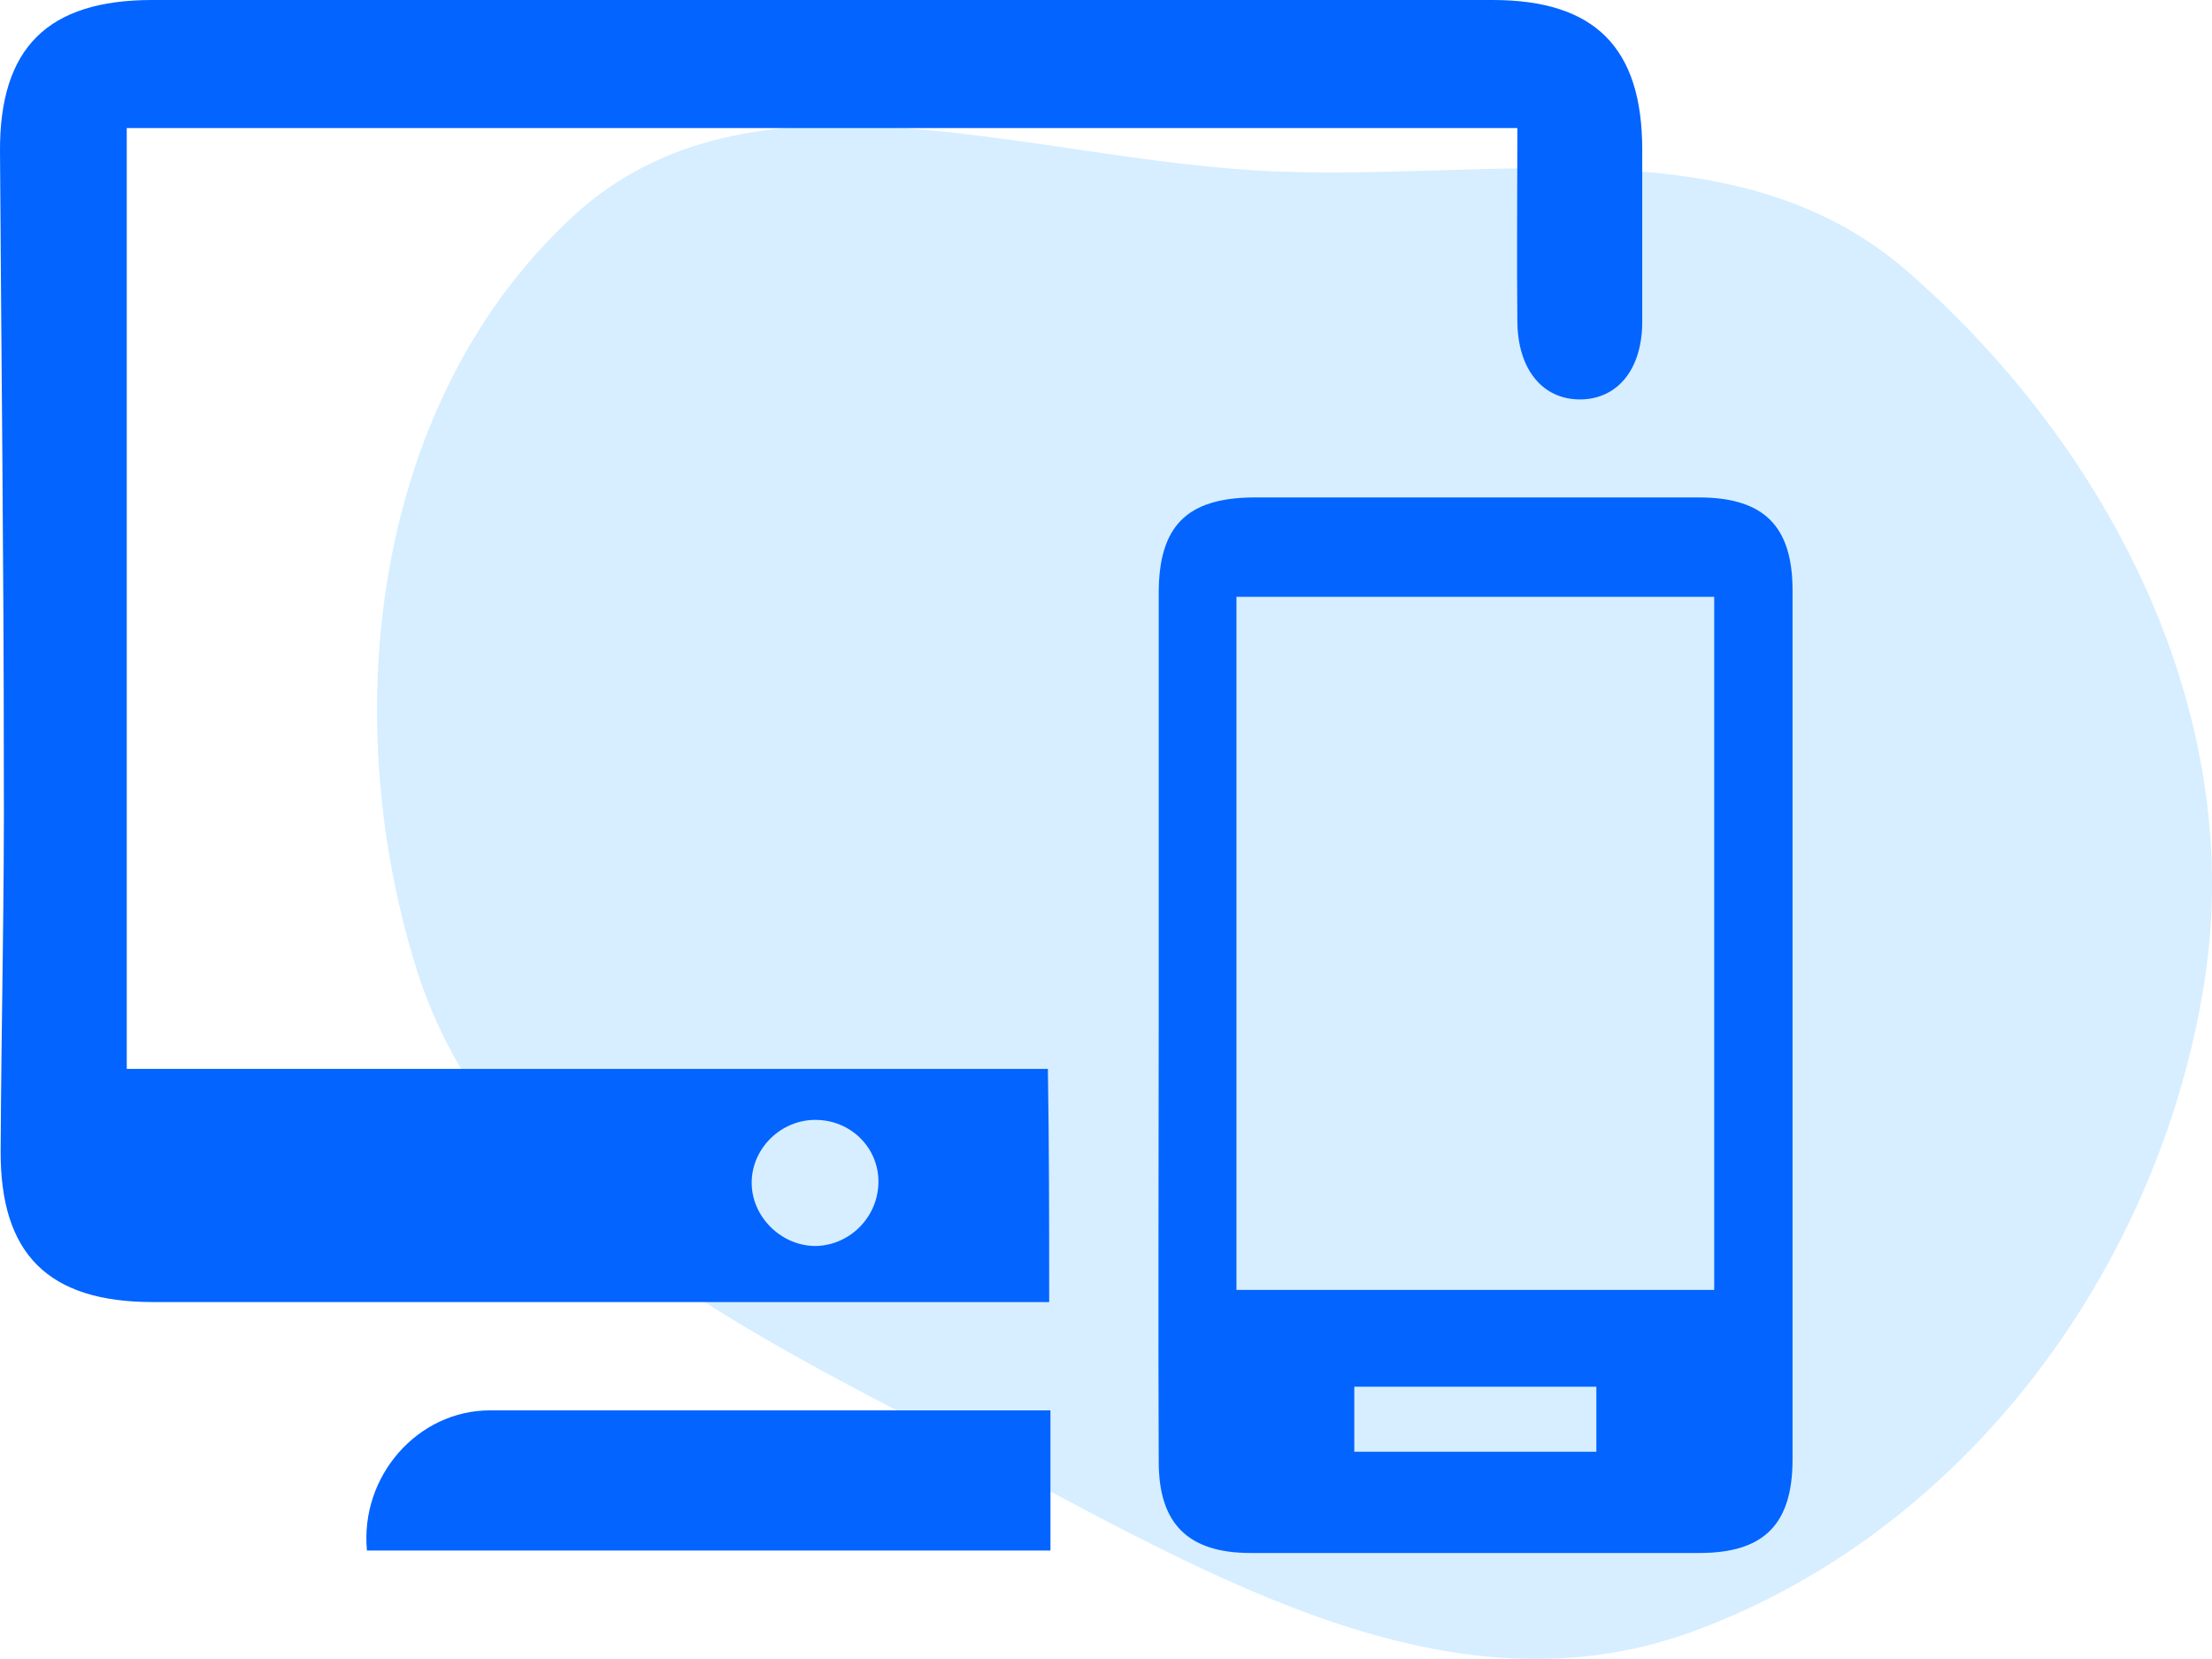
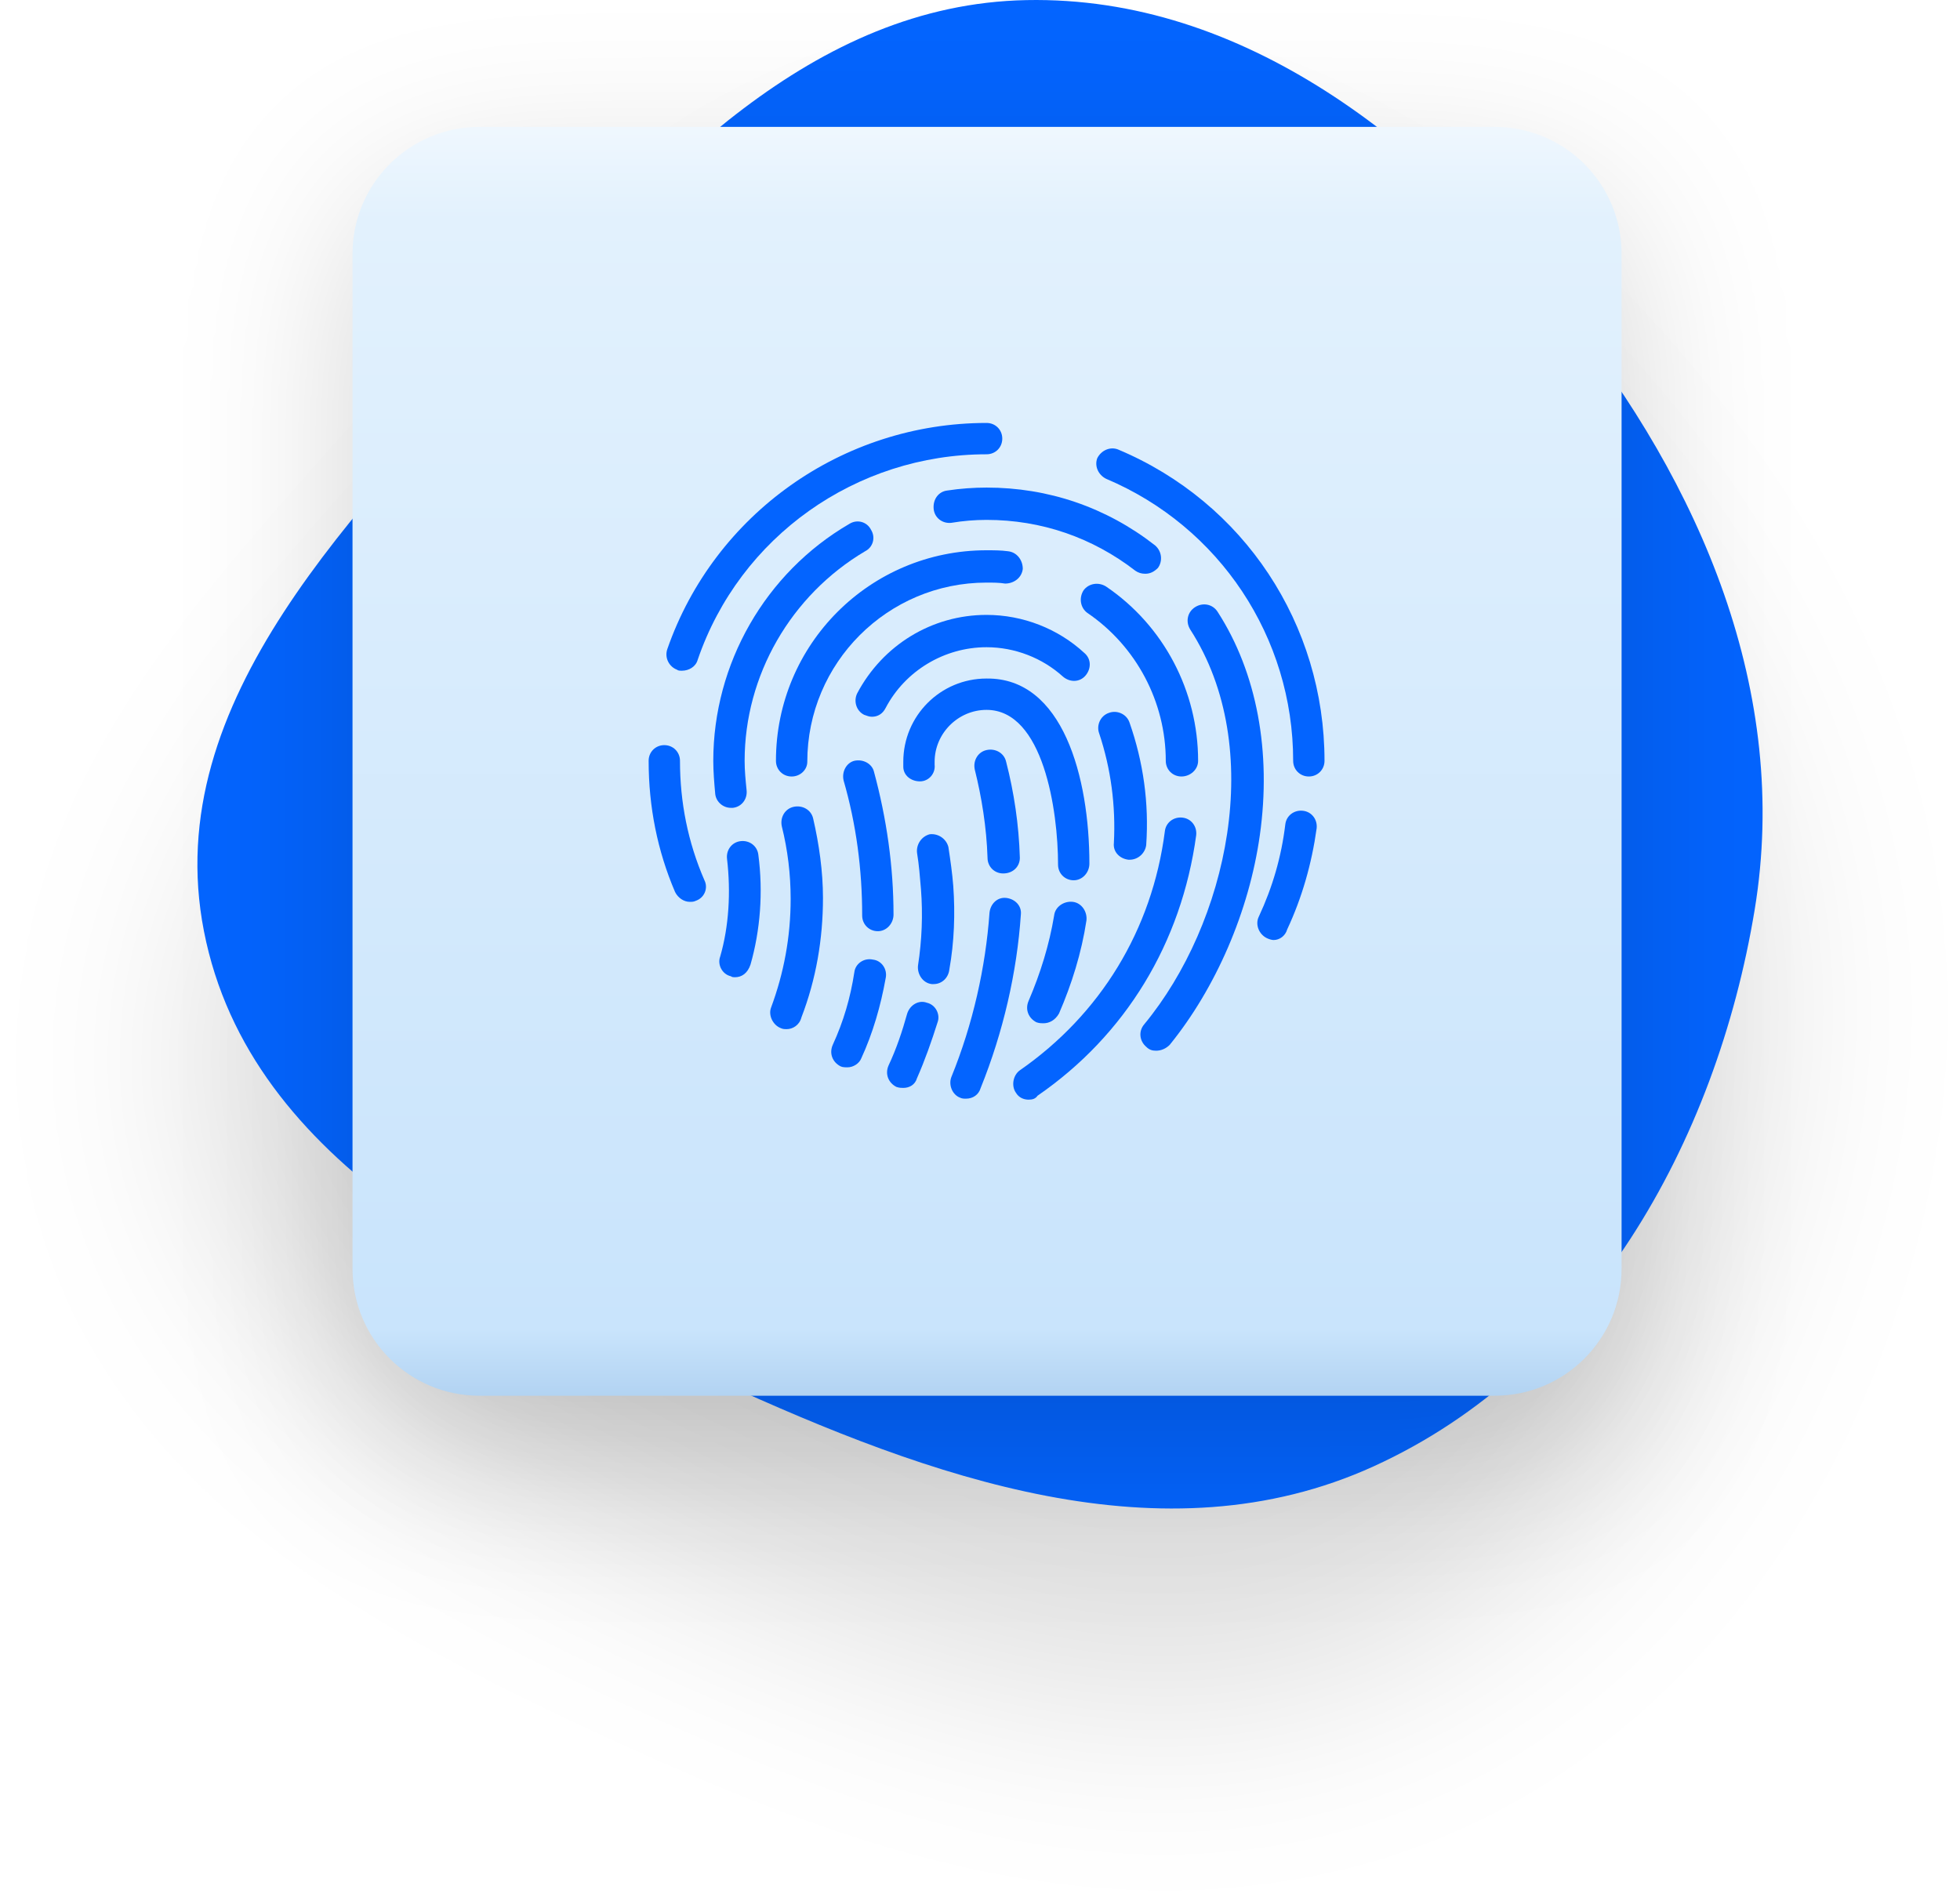
- <svg xmlns="http://www.w3.org/2000/svg" width="88" height="66" viewBox="0 0 88 66" fill="none">
-   <path fill-rule="evenodd" clip-rule="evenodd" d="M50.701 6.818C59.641 7.183 69.179 4.939 75.896 10.806C84.024 17.905 89.377 28.51 87.689 39.124C85.881 50.486 78.169 60.971 67.287 64.926C57.261 68.57 47.297 62.168 37.844 57.241C29.003 52.633 19.488 47.953 16.549 38.482C13.38 28.267 14.893 15.932 22.763 8.635C29.938 1.983 40.891 6.417 50.701 6.818Z" fill="#D6EEFF" />
-   <path d="M41.739 51.8C41.207 51.8 40.751 51.8 40.294 51.8C28.89 51.8 17.486 51.8 6.082 51.8C1.926 51.8 0 49.899 0.026 45.768C0.051 40.7 0.178 35.631 0.152 30.588C0.152 22.403 0.051 14.217 0 6.031C-0.025 1.901 1.901 0 6.057 0C23.822 0 41.612 0 59.377 0C63.457 0 65.333 1.901 65.333 5.955C65.333 8.236 65.333 10.517 65.333 12.798C65.333 14.673 64.37 15.864 62.9 15.89C61.379 15.915 60.365 14.698 60.365 12.747C60.34 10.213 60.365 7.704 60.365 5.094C41.891 5.094 23.543 5.094 5.043 5.094C5.043 17.512 5.043 29.929 5.043 42.524C17.233 42.524 29.423 42.524 41.688 42.524C41.739 45.667 41.739 48.632 41.739 51.8ZM34.947 47.01C34.947 45.641 33.832 44.552 32.438 44.552C31.07 44.552 29.93 45.667 29.904 47.01C29.879 48.404 31.095 49.595 32.489 49.569C33.858 49.519 34.947 48.378 34.947 47.01Z" fill="#0364FF" />
-   <path d="M46.098 40.799C46.098 35.072 46.098 29.344 46.098 23.592C46.098 20.931 47.213 19.816 49.848 19.79C55.753 19.79 61.658 19.79 67.588 19.79C70.173 19.79 71.313 20.931 71.313 23.49C71.313 35.021 71.313 46.526 71.313 58.057C71.313 60.642 70.173 61.782 67.613 61.782C61.658 61.782 55.702 61.782 49.747 61.782C47.264 61.782 46.098 60.617 46.098 58.158C46.072 52.355 46.098 46.577 46.098 40.799ZM49.19 51.316C55.55 51.316 61.81 51.316 68.196 51.316C68.196 42.117 68.196 32.968 68.196 23.744C61.785 23.744 55.525 23.744 49.19 23.744C49.19 32.943 49.19 42.066 49.19 51.316ZM53.878 57.753C57.096 57.753 60.289 57.753 63.508 57.753C63.508 56.866 63.508 56.03 63.508 55.168C60.264 55.168 57.096 55.168 53.878 55.168C53.878 56.055 53.878 56.841 53.878 57.753Z" fill="#0364FF" />
-   <path d="M41.79 56.109C41.79 58.035 41.79 59.834 41.79 61.684C32.692 61.684 23.645 61.684 14.598 61.684C14.319 58.719 16.625 56.109 19.489 56.109C26.863 56.109 34.238 56.109 41.79 56.109Z" fill="#0364FF" />
+ <svg xmlns="http://www.w3.org/2000/svg" width="139" height="135" viewBox="0 0 139 135" fill="none">
+   <g filter="url(#filter0_d)">
+     <path fill-rule="evenodd" clip-rule="evenodd" d="M72.784 0.007C88.241 -0.302 101.226 10.119 110.905 22.208C120.635 34.358 126.974 49.143 124.44 64.517C121.71 81.086 112.671 97.055 97.425 104.005C82.491 110.813 65.96 104.81 51.035 97.981C35.562 90.901 17.732 82.78 14.462 66.042C11.25 49.6 25.444 36.238 36.523 23.695C46.585 12.302 57.61 0.31 72.784 0.007Z" fill="#0364FF" />
+   </g>
+   <g filter="url(#filter1_d)">
+     <rect x="25" y="9" width="90" height="90" rx="9" fill="url(#paint0_linear)" />
+   </g>
+   <path d="M48.917 63.968C48.501 63.968 48.084 63.69 47.876 63.273C46.625 60.356 46 57.23 46 53.965C46 53.34 46.486 52.853 47.111 52.853C47.737 52.853 48.223 53.34 48.223 53.965C48.223 56.882 48.779 59.73 49.959 62.44C50.237 62.995 49.959 63.69 49.334 63.898C49.195 63.968 49.056 63.968 48.917 63.968Z" fill="#0364FF" />
+   <path d="M90.318 66.677C90.179 66.677 89.971 66.607 89.832 66.538C89.276 66.26 88.998 65.565 89.276 65.01C90.249 62.926 90.874 60.772 91.151 58.48C91.221 57.855 91.777 57.438 92.402 57.508C93.027 57.577 93.444 58.133 93.374 58.758C93.027 61.259 92.332 63.69 91.29 65.913C91.151 66.399 90.735 66.677 90.318 66.677Z" fill="#0364FF" />
+   <path d="M92.82 55.077C92.195 55.077 91.709 54.591 91.709 53.965C91.709 45.213 86.499 37.364 78.441 33.96C77.886 33.682 77.608 33.057 77.816 32.501C78.094 31.945 78.719 31.667 79.275 31.876C88.236 35.627 93.932 44.31 93.932 53.965C93.932 54.591 93.446 55.077 92.82 55.077Z" fill="#0364FF" />
+   <path d="M48.365 47.574C48.226 47.574 48.087 47.574 48.017 47.505C47.462 47.297 47.114 46.671 47.323 46.046C50.657 36.46 59.757 30 69.968 30C70.593 30 71.08 30.486 71.08 31.111C71.08 31.737 70.593 32.223 69.968 32.223C60.729 32.223 52.463 38.058 49.476 46.81C49.337 47.297 48.851 47.574 48.365 47.574Z" fill="#0364FF" />
+   <path d="M51.835 57.301C51.28 57.301 50.793 56.884 50.724 56.328C50.654 55.564 50.585 54.731 50.585 53.967C50.585 47.09 54.267 40.629 60.24 37.156C60.796 36.809 61.491 37.017 61.769 37.573C62.116 38.129 61.908 38.823 61.352 39.101C56.073 42.227 52.808 47.923 52.808 53.967C52.808 54.661 52.877 55.356 52.947 56.05C53.016 56.676 52.599 57.231 51.974 57.301C51.905 57.301 51.905 57.301 51.835 57.301Z" fill="#0364FF" />
+   <path d="M81.219 40.697C80.941 40.697 80.733 40.627 80.524 40.488C77.468 38.127 73.856 36.876 69.966 36.876C69.132 36.876 68.299 36.946 67.465 37.085C66.84 37.154 66.284 36.737 66.215 36.112C66.145 35.418 66.562 34.862 67.187 34.792C68.09 34.653 69.063 34.584 69.966 34.584C74.342 34.584 78.44 35.973 81.913 38.682C82.4 39.099 82.469 39.794 82.122 40.28C81.844 40.558 81.566 40.697 81.219 40.697Z" fill="#0364FF" />
+   <path d="M81.982 74.528C81.704 74.528 81.496 74.458 81.288 74.25C80.801 73.833 80.732 73.138 81.149 72.652C87.053 65.497 89.832 53.063 84.413 44.658C84.066 44.102 84.205 43.408 84.761 43.06C85.317 42.713 86.011 42.852 86.359 43.408C89.137 47.715 90.179 53.341 89.345 59.246C88.581 64.664 86.22 70.082 82.955 74.111C82.677 74.389 82.33 74.528 81.982 74.528Z" fill="#0364FF" />
+   <path d="M71.145 61.955C70.52 61.955 70.034 61.468 70.034 60.843C69.965 58.69 69.617 56.537 69.131 54.592C68.992 53.966 69.339 53.341 69.965 53.202C70.59 53.063 71.215 53.411 71.354 54.036C71.91 56.189 72.257 58.482 72.326 60.843C72.326 61.468 71.84 61.955 71.145 61.955Z" fill="#0364FF" />
+   <path d="M68.508 77.93C68.369 77.93 68.23 77.93 68.091 77.861C67.535 77.653 67.257 76.958 67.466 76.402C68.994 72.651 69.897 68.622 70.175 64.732C70.244 64.107 70.731 63.621 71.356 63.69C71.981 63.76 72.467 64.246 72.398 64.871C72.12 68.969 71.147 73.207 69.55 77.166C69.411 77.653 68.994 77.93 68.508 77.93Z" fill="#0364FF" />
+   <path d="M52.114 69.317C52.045 69.317 51.906 69.317 51.836 69.248C51.211 69.109 50.864 68.414 51.072 67.859C51.697 65.705 51.836 63.274 51.559 60.912C51.489 60.287 51.906 59.731 52.531 59.662C53.156 59.592 53.712 60.009 53.781 60.634C54.129 63.274 53.92 65.983 53.226 68.414C53.017 69.04 52.6 69.317 52.114 69.317Z" fill="#0364FF" />
+   <path d="M83.787 55.077C83.162 55.077 82.675 54.591 82.675 53.966C82.675 49.798 80.591 45.838 77.118 43.477C76.632 43.129 76.493 42.435 76.84 41.879C77.188 41.393 77.882 41.254 78.438 41.601C82.537 44.38 84.968 49.034 84.968 53.966C84.968 54.591 84.412 55.077 83.787 55.077Z" fill="#0364FF" />
+   <path d="M56.141 55.078C55.516 55.078 55.029 54.591 55.029 53.966C55.029 45.7 61.698 39.031 69.964 39.031C70.45 39.031 71.006 39.031 71.492 39.101C72.118 39.17 72.534 39.726 72.534 40.351C72.465 40.976 71.909 41.393 71.284 41.393C70.867 41.324 70.381 41.324 69.964 41.324C62.948 41.324 57.252 47.02 57.252 54.035C57.252 54.591 56.766 55.078 56.141 55.078Z" fill="#0364FF" />
+   <path d="M55.794 72.998C55.655 72.998 55.516 72.998 55.377 72.928C54.821 72.72 54.474 72.025 54.682 71.47C55.585 69.038 56.072 66.468 56.072 63.759C56.072 62.023 55.863 60.286 55.446 58.619C55.307 57.994 55.655 57.369 56.28 57.23C56.905 57.091 57.53 57.438 57.669 58.063C58.086 59.869 58.364 61.814 58.364 63.69C58.364 66.607 57.878 69.455 56.836 72.164C56.697 72.72 56.21 72.998 55.794 72.998Z" fill="#0364FF" />
+   <path d="M72.953 78C72.606 78 72.259 77.861 72.05 77.513C71.703 77.027 71.842 76.263 72.328 75.916C78.024 71.956 81.706 65.982 82.609 58.966C82.678 58.341 83.234 57.924 83.859 57.994C84.484 58.063 84.901 58.619 84.832 59.244C83.79 66.885 79.83 73.415 73.579 77.722C73.44 77.93 73.231 78 72.953 78Z" fill="#0364FF" />
+   <path d="M61.836 50.84C61.628 50.84 61.489 50.77 61.281 50.701C60.725 50.423 60.517 49.728 60.794 49.172C62.6 45.769 66.074 43.615 69.964 43.615C72.534 43.615 75.035 44.588 76.91 46.324C77.396 46.741 77.396 47.436 76.98 47.922C76.563 48.408 75.868 48.408 75.382 47.992C73.923 46.672 71.978 45.908 69.964 45.908C66.977 45.908 64.198 47.575 62.809 50.214C62.6 50.631 62.253 50.84 61.836 50.84Z" fill="#0364FF" />
+   <path d="M62.256 66.051C61.631 66.051 61.144 65.565 61.144 64.94C61.144 61.675 60.728 58.479 59.825 55.353C59.686 54.728 60.033 54.103 60.589 53.964C61.214 53.825 61.839 54.173 61.978 54.728C62.881 58.063 63.367 61.466 63.367 64.87C63.367 65.495 62.881 66.051 62.256 66.051Z" fill="#0364FF" />
+   <path d="M60.101 75.707C59.962 75.707 59.754 75.707 59.615 75.637C59.059 75.36 58.781 74.734 59.059 74.109C59.823 72.442 60.31 70.775 60.587 68.969C60.657 68.344 61.282 67.927 61.907 68.066C62.532 68.135 62.949 68.76 62.81 69.386C62.463 71.331 61.907 73.276 61.074 75.082C60.935 75.429 60.518 75.707 60.101 75.707Z" fill="#0364FF" />
+   <path d="M80.106 60.982H80.036C79.411 60.913 78.925 60.426 78.994 59.801C79.133 57.162 78.786 54.522 77.952 52.021C77.744 51.466 78.022 50.771 78.647 50.563C79.203 50.354 79.897 50.632 80.106 51.257C81.078 54.036 81.495 56.953 81.287 59.94C81.217 60.496 80.731 60.982 80.106 60.982Z" fill="#0364FF" />
+   <path d="M64.06 77.166C63.921 77.166 63.782 77.166 63.574 77.097C63.018 76.819 62.74 76.194 63.018 75.569C63.574 74.388 63.991 73.138 64.338 71.887C64.546 71.262 65.172 70.915 65.727 71.123C66.353 71.262 66.7 71.957 66.491 72.512C66.075 73.832 65.588 75.222 65.033 76.472C64.894 76.958 64.477 77.166 64.06 77.166Z" fill="#0364FF" />
+   <path d="M66.216 69.802C66.146 69.802 66.077 69.802 66.077 69.802C65.452 69.732 65.035 69.107 65.104 68.482C65.382 66.676 65.452 64.87 65.313 63.064C65.243 62.23 65.174 61.327 65.035 60.493C64.966 59.868 65.382 59.312 65.938 59.174C66.563 59.104 67.119 59.521 67.258 60.077C67.397 60.98 67.536 61.952 67.605 62.855C67.744 64.8 67.675 66.815 67.327 68.76C67.258 69.385 66.772 69.802 66.216 69.802Z" fill="#0364FF" />
+   <path d="M76.146 62.439C75.521 62.439 75.035 61.953 75.035 61.328C75.035 57.507 73.993 50.352 69.964 50.352C67.95 50.352 66.282 52.019 66.282 54.034C66.282 54.103 66.282 54.173 66.282 54.242C66.352 54.867 65.866 55.423 65.24 55.423C64.615 55.423 64.06 55.006 64.06 54.381C64.06 54.242 64.06 54.173 64.06 54.034C64.06 50.769 66.699 48.129 69.964 48.129C75.382 48.06 77.258 55.145 77.258 61.258C77.258 61.883 76.772 62.439 76.146 62.439Z" fill="#0364FF" />
+   <path d="M73.993 72.582C73.854 72.582 73.715 72.582 73.507 72.513C72.951 72.235 72.673 71.609 72.951 70.984C73.784 69.039 74.41 67.025 74.757 64.941C74.826 64.316 75.451 63.899 76.077 63.968C76.702 64.038 77.119 64.663 77.049 65.288C76.702 67.581 76.007 69.803 75.104 71.887C74.826 72.374 74.409 72.582 73.993 72.582Z" fill="#0364FF" />
+   <defs>
+     <filter id="filter0_d" x="0" y="0" width="139" height="135" filterUnits="userSpaceOnUse" color-interpolation-filters="sRGB">
+       <feFlood flood-opacity="0" result="BackgroundImageFix" />
+       <feColorMatrix in="SourceAlpha" type="matrix" values="0 0 0 0 0 0 0 0 0 0 0 0 0 0 0 0 0 0 127 0" />
+       <feOffset dy="14" />
+       <feGaussianBlur stdDeviation="7" />
+       <feColorMatrix type="matrix" values="0 0 0 0 0 0 0 0 0 0 0 0 0 0 0 0 0 0 0.12 0" />
+       <feBlend mode="normal" in2="BackgroundImageFix" result="effect1_dropShadow" />
+       <feBlend mode="normal" in="SourceGraphic" in2="effect1_dropShadow" result="shape" />
+     </filter>
+     <filter id="filter1_d" x="13" y="1" width="114" height="114" filterUnits="userSpaceOnUse" color-interpolation-filters="sRGB">
+       <feFlood flood-opacity="0" result="BackgroundImageFix" />
+       <feColorMatrix in="SourceAlpha" type="matrix" values="0 0 0 0 0 0 0 0 0 0 0 0 0 0 0 0 0 0 127 0" />
+       <feOffset dy="4" />
+       <feGaussianBlur stdDeviation="6" />
+       <feColorMatrix type="matrix" values="0 0 0 0 0 0 0 0 0 0 0 0 0 0 0 0 0 0 0.16 0" />
+       <feBlend mode="normal" in2="BackgroundImageFix" result="effect1_dropShadow" />
+       <feBlend mode="normal" in="SourceGraphic" in2="effect1_dropShadow" result="shape" />
+     </filter>
+     <linearGradient id="paint0_linear" x1="70" y1="9" x2="70" y2="99" gradientUnits="userSpaceOnUse">
+       <stop stop-color="#EFF7FE" />
+       <stop offset="0.073" stop-color="#E2F1FD" />
+       <stop offset="0.948" stop-color="#C9E4FC" />
+       <stop offset="1" stop-color="#B2D3F2" />
+     </linearGradient>
+   </defs>
</svg>
